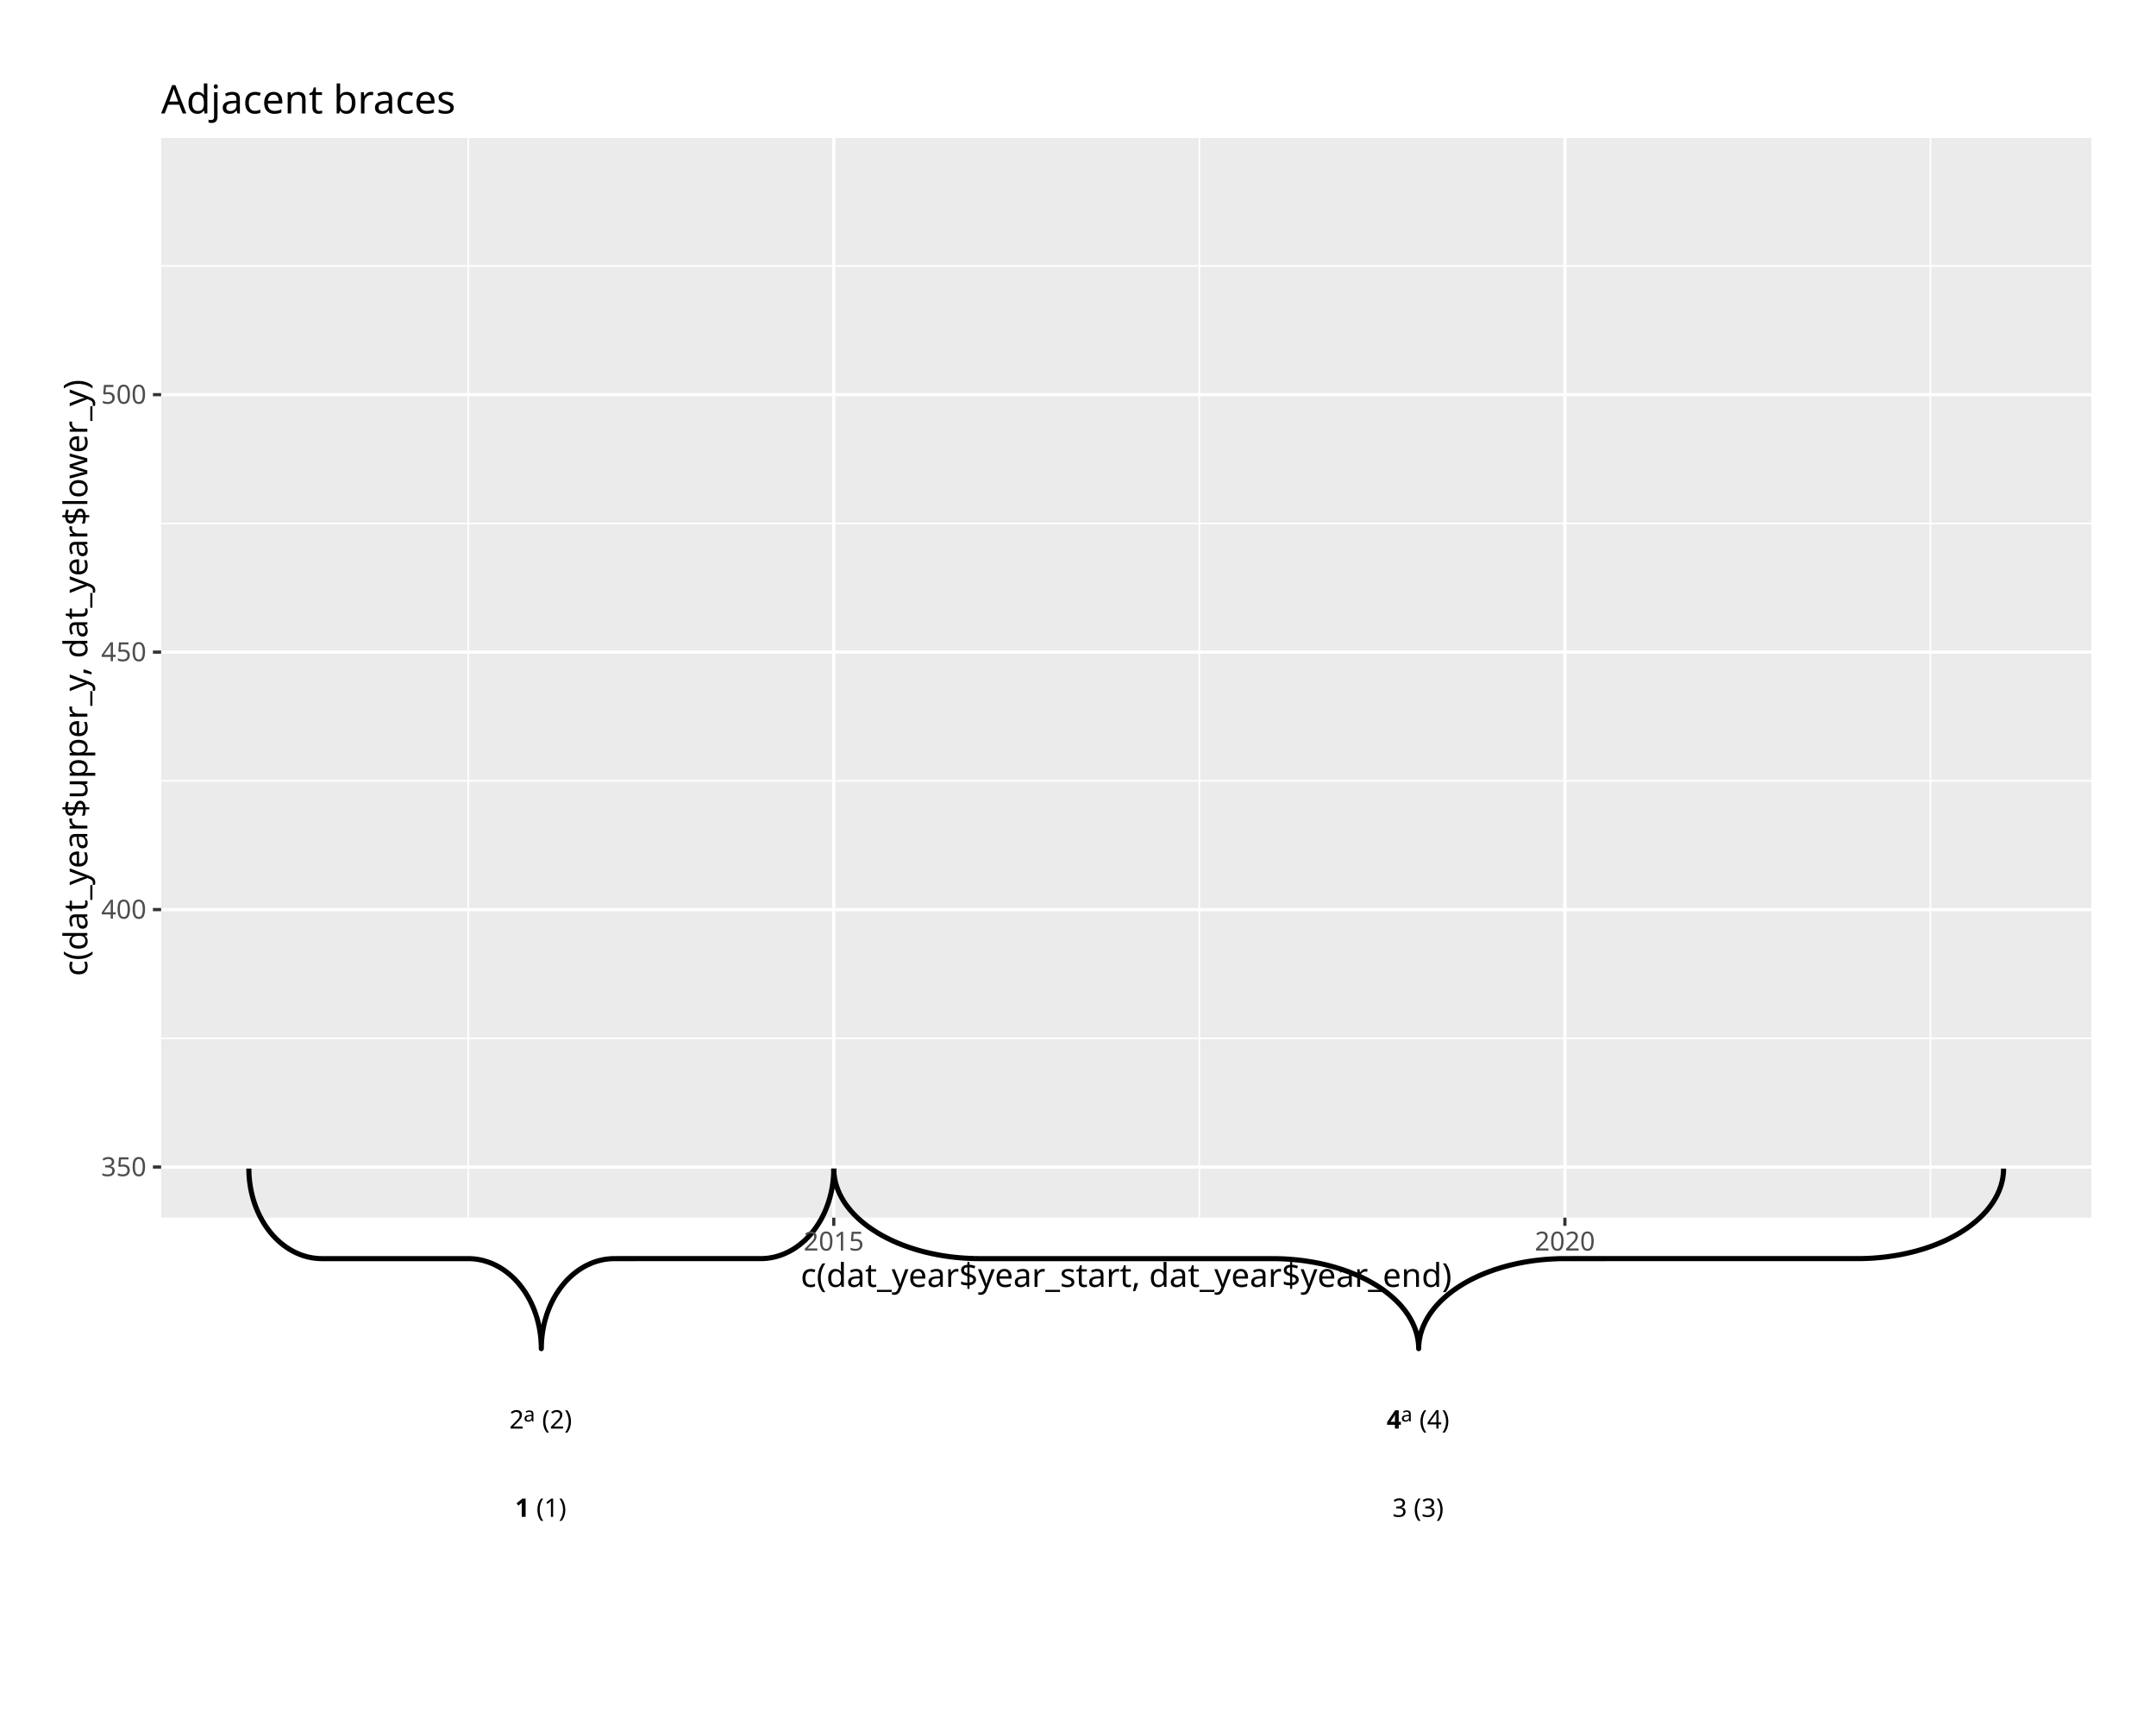
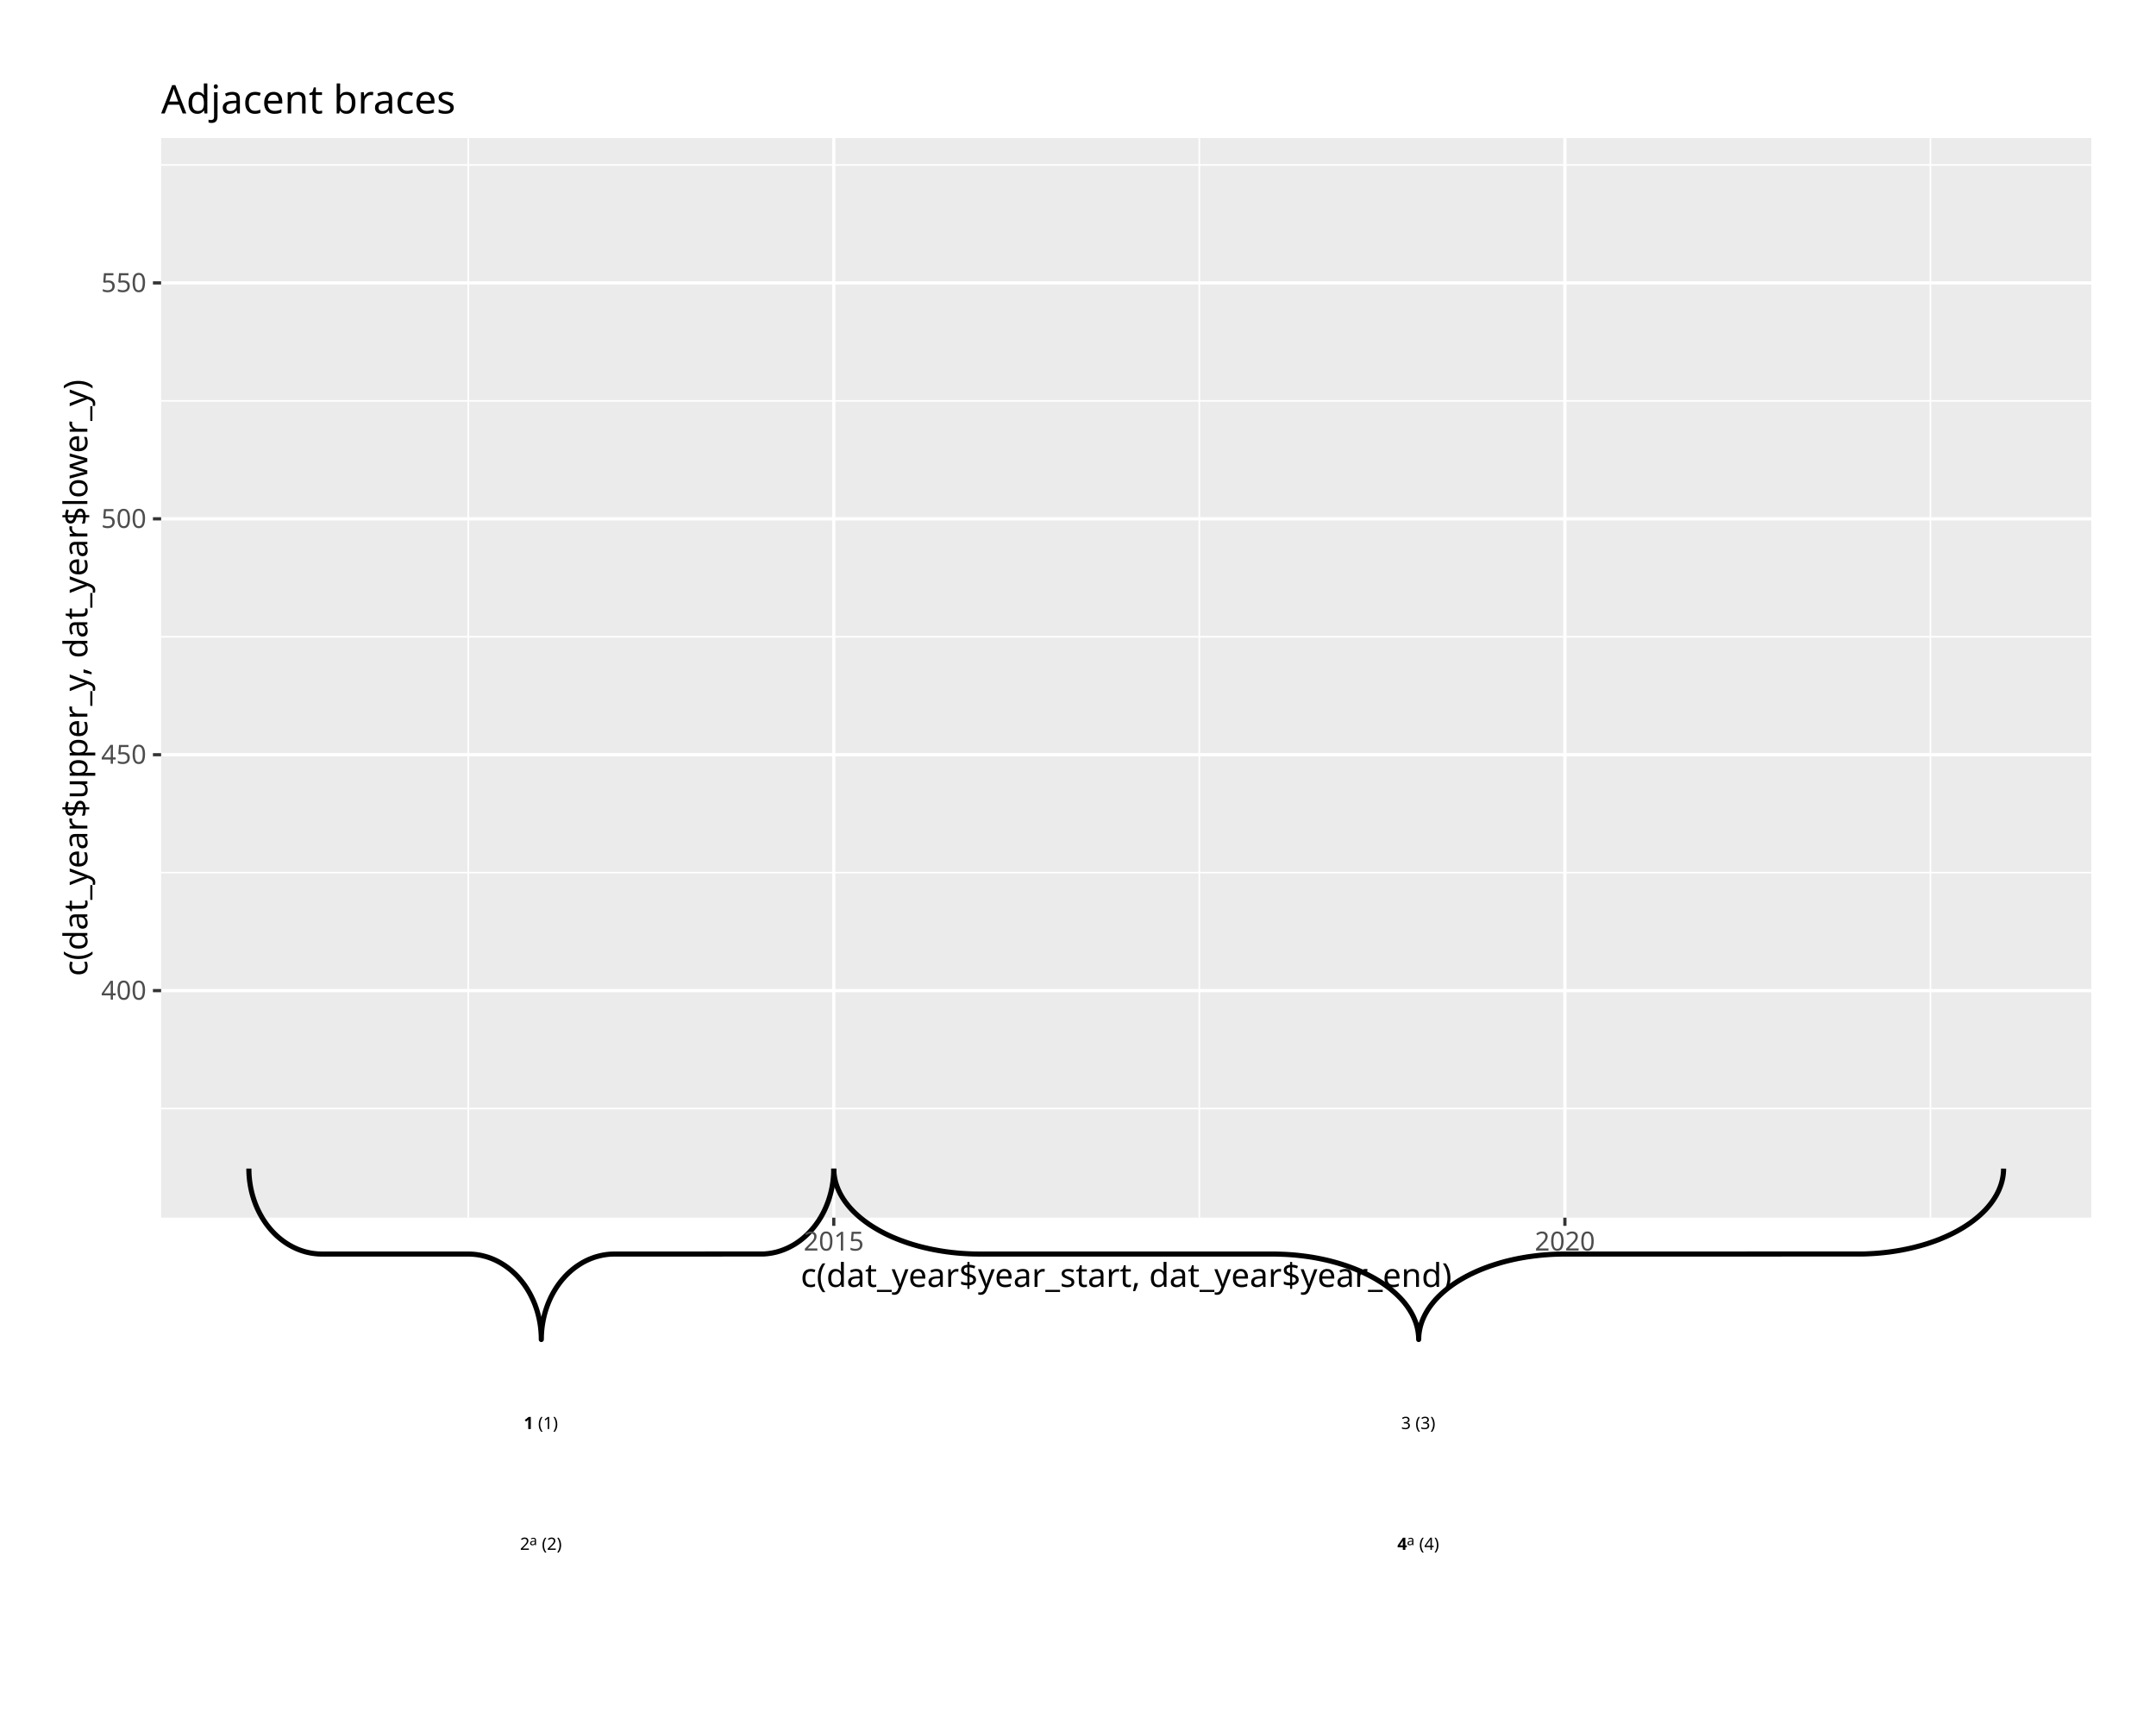
<svg xmlns="http://www.w3.org/2000/svg" class="svglite" data-engine-version="2.0" width="720.00pt" height="576.00pt" viewBox="0 0 720.00 576.00">
  <defs>
    <style type="text/css">
    .svglite line, .svglite polyline, .svglite polygon, .svglite path, .svglite rect, .svglite circle {
      fill: none;
      stroke: #000000;
      stroke-linecap: round;
      stroke-linejoin: round;
      stroke-miterlimit: 10.00;
    }
  </style>
  </defs>
  <rect width="100%" height="100%" style="stroke: none; fill: #FFFFFF;" />
  <defs>
    <clipPath id="cpMC4wMHw3MjAuMDB8MC4wMHw1NzYuMDA=">
      <rect x="0.00" y="0.00" width="720.00" height="576.00" />
    </clipPath>
  </defs>
  <g clip-path="url(#cpMC4wMHw3MjAuMDB8MC4wMHw1NzYuMDA=)">
    <rect x="-0" y="0.00" width="720.00" height="576.00" style="stroke-width: 1.07; stroke: #FFFFFF; fill: #FFFFFF;" />
    <rect x="53.81" y="46.10" width="644.59" height="360.49" style="stroke-width: 1.07; stroke: none; fill: #EBEBEB;" />
-     <polyline points="53.81,346.71 698.40,346.71 " style="stroke-width: 0.53; stroke: #FFFFFF; stroke-linecap: butt;" />
-     <polyline points="53.81,260.74 698.40,260.74 " style="stroke-width: 0.53; stroke: #FFFFFF; stroke-linecap: butt;" />
-     <polyline points="53.81,174.77 698.40,174.77 " style="stroke-width: 0.53; stroke: #FFFFFF; stroke-linecap: butt;" />
-     <polyline points="53.81,88.80 698.40,88.80 " style="stroke-width: 0.53; stroke: #FFFFFF; stroke-linecap: butt;" />
+     <polyline points="53.81,370.16 698.40,370.16 " style="stroke-width: 0.53; stroke: #FFFFFF; stroke-linecap: butt;" />
+     <polyline points="53.81,291.39 698.40,291.39 " style="stroke-width: 0.53; stroke: #FFFFFF; stroke-linecap: butt;" />
+     <polyline points="53.81,212.62 698.40,212.62 " style="stroke-width: 0.53; stroke: #FFFFFF; stroke-linecap: butt;" />
+     <polyline points="53.81,133.85 698.40,133.85 " style="stroke-width: 0.53; stroke: #FFFFFF; stroke-linecap: butt;" />
+     <polyline points="53.81,55.09 698.40,55.09 " style="stroke-width: 0.53; stroke: #FFFFFF; stroke-linecap: butt;" />
    <polyline points="156.36,406.59 156.36,46.10 " style="stroke-width: 0.53; stroke: #FFFFFF; stroke-linecap: butt;" />
    <polyline points="400.52,406.59 400.52,46.10 " style="stroke-width: 0.53; stroke: #FFFFFF; stroke-linecap: butt;" />
    <polyline points="644.68,406.59 644.68,46.10 " style="stroke-width: 0.53; stroke: #FFFFFF; stroke-linecap: butt;" />
-     <polyline points="53.81,389.69 698.40,389.69 " style="stroke-width: 1.07; stroke: #FFFFFF; stroke-linecap: butt;" />
-     <polyline points="53.81,303.72 698.40,303.72 " style="stroke-width: 1.07; stroke: #FFFFFF; stroke-linecap: butt;" />
-     <polyline points="53.81,217.75 698.40,217.75 " style="stroke-width: 1.07; stroke: #FFFFFF; stroke-linecap: butt;" />
-     <polyline points="53.81,131.78 698.40,131.78 " style="stroke-width: 1.07; stroke: #FFFFFF; stroke-linecap: butt;" />
+     <polyline points="53.81,330.78 698.40,330.78 " style="stroke-width: 1.07; stroke: #FFFFFF; stroke-linecap: butt;" />
+     <polyline points="53.81,252.01 698.40,252.01 " style="stroke-width: 1.07; stroke: #FFFFFF; stroke-linecap: butt;" />
+     <polyline points="53.81,173.24 698.40,173.24 " style="stroke-width: 1.07; stroke: #FFFFFF; stroke-linecap: butt;" />
+     <polyline points="53.81,94.47 698.40,94.47 " style="stroke-width: 1.07; stroke: #FFFFFF; stroke-linecap: butt;" />
    <polyline points="278.44,406.59 278.44,46.10 " style="stroke-width: 1.07; stroke: #FFFFFF; stroke-linecap: butt;" />
    <polyline points="522.60,406.59 522.60,46.10 " style="stroke-width: 1.07; stroke: #FFFFFF; stroke-linecap: butt;" />
-     <polyline points="83.11,390.21 83.11,390.68 83.14,391.63 83.18,392.58 83.26,393.52 83.35,394.46 83.48,395.40 83.62,396.33 83.79,397.26 83.98,398.18 84.20,399.09 84.44,399.99 84.70,400.88 84.99,401.77 85.29,402.64 85.62,403.49 85.97,404.34 86.35,405.17 86.74,405.99 87.16,406.79 87.59,407.57 88.05,408.33 88.52,409.08 89.01,409.81 89.53,410.52 90.06,411.21 90.60,411.88 91.17,412.53 91.75,413.15 92.34,413.75 92.96,414.33 93.58,414.89 94.22,415.42 94.87,415.92 95.54,416.40 96.22,416.85 96.91,417.28 97.61,417.68 98.31,418.05 99.03,418.39 99.76,418.71 100.49,419.00 101.24,419.26 101.98,419.49 102.74,419.69 103.50,419.86 104.26,420.00 105.02,420.11 105.79,420.19 106.56,420.25 107.33,420.27 156.94,420.28 157.71,420.32 158.47,420.38 159.24,420.48 160.01,420.61 160.77,420.76 161.52,420.95 162.27,421.17 163.02,421.41 163.76,421.68 164.49,421.98 165.21,422.31 165.92,422.67 166.63,423.06 167.32,423.47 168.00,423.91 168.68,424.38 169.34,424.87 169.98,425.39 170.62,425.93 171.23,426.49 171.84,427.08 172.43,427.70 173.00,428.33 173.55,428.99 174.09,429.67 174.61,430.37 175.12,431.09 175.60,431.83 176.07,432.59 176.51,433.36 176.94,434.15 177.34,434.96 177.72,435.78 178.09,436.62 178.43,437.47 178.75,438.34 179.04,439.21 179.32,440.10 179.57,441.00 179.79,441.90 180.00,442.82 180.18,443.74 180.34,444.67 180.47,445.61 180.58,446.55 180.66,447.49 180.72,448.44 180.76,449.38 180.77,450.33 180.77,450.33 180.78,449.86 180.80,448.91 180.85,447.96 180.92,447.02 181.02,446.08 181.14,445.14 181.29,444.21 181.46,443.28 181.65,442.36 181.86,441.45 182.10,440.55 182.37,439.66 182.65,438.77 182.96,437.90 183.29,437.05 183.64,436.20 184.01,435.37 184.41,434.55 184.82,433.75 185.26,432.97 185.71,432.20 186.19,431.46 186.68,430.73 187.19,430.02 187.72,429.33 188.27,428.66 188.83,428.01 189.41,427.39 190.01,426.79 190.62,426.21 191.25,425.65 191.89,425.12 192.54,424.62 193.21,424.14 193.88,423.69 194.57,423.26 195.27,422.86 195.98,422.49 196.70,422.15 197.43,421.83 198.16,421.54 198.90,421.28 199.65,421.05 200.40,420.85 201.16,420.68 201.92,420.54 202.69,420.43 203.46,420.35 204.23,420.29 205.00,420.27 254.60,420.26 255.37,420.22 256.14,420.16 256.91,420.06 257.67,419.93 258.43,419.78 259.19,419.59 259.94,419.37 260.68,419.13 261.42,418.86 262.15,418.55 262.87,418.22 263.59,417.87 264.29,417.48 264.99,417.07 265.67,416.63 266.34,416.16 267.00,415.67 267.65,415.15 268.28,414.61 268.90,414.05 269.50,413.45 270.09,412.84 270.66,412.21 271.22,411.55 271.76,410.87 272.28,410.17 272.78,409.45 273.27,408.71 273.73,407.95 274.18,407.18 274.60,406.39 275.01,405.58 275.39,404.76 275.75,403.92 276.09,403.07 276.41,402.20 276.71,401.33 276.98,400.44 277.23,399.54 277.46,398.63 277.66,397.72 277.85,396.80 278.00,395.87 278.14,394.93 278.24,393.99 278.33,393.05 278.39,392.10 278.43,391.16 278.44,390.21 278.44,390.21 " style="stroke-width: 1.71; stroke-linecap: butt;" />
-     <polyline points="278.44,390.21 278.45,390.68 278.49,391.63 278.59,392.58 278.74,393.52 278.93,394.46 279.17,395.40 279.46,396.33 279.80,397.26 280.19,398.18 280.62,399.09 281.10,399.99 281.62,400.88 282.19,401.77 282.81,402.64 283.47,403.49 284.17,404.34 284.92,405.17 285.71,405.99 286.54,406.79 287.41,407.57 288.32,408.33 289.27,409.08 290.25,409.81 291.28,410.52 292.34,411.21 293.43,411.88 294.56,412.53 295.72,413.15 296.91,413.75 298.13,414.33 299.39,414.89 300.66,415.42 301.97,415.92 303.30,416.40 304.66,416.85 306.03,417.28 307.43,417.68 308.85,418.05 310.29,418.39 311.74,418.71 313.21,419.00 314.69,419.26 316.19,419.49 317.70,419.69 319.21,419.86 320.74,420.00 322.27,420.11 323.81,420.19 325.34,420.25 326.89,420.27 426.09,420.28 427.63,420.32 429.17,420.38 430.71,420.48 432.23,420.61 433.75,420.76 435.27,420.95 436.77,421.17 438.26,421.41 439.73,421.68 441.20,421.98 442.64,422.31 444.07,422.67 445.48,423.06 446.87,423.47 448.23,423.91 449.58,424.38 450.89,424.87 452.19,425.39 453.45,425.93 454.69,426.49 455.90,427.08 457.07,427.70 458.22,428.33 459.33,428.99 460.41,429.67 461.45,430.37 462.45,431.09 463.42,431.83 464.35,432.59 465.24,433.36 466.09,434.15 466.90,434.96 467.67,435.78 468.39,436.62 469.08,437.47 469.71,438.34 470.31,439.21 470.85,440.10 471.36,441.00 471.81,441.90 472.22,442.82 472.58,443.74 472.90,444.67 473.16,445.61 473.38,446.55 473.55,447.49 473.67,448.44 473.75,449.38 473.77,450.33 473.77,450.33 473.78,449.86 473.82,448.91 473.92,447.96 474.07,447.02 474.26,446.08 474.50,445.14 474.79,444.21 475.13,443.28 475.52,442.36 475.95,441.45 476.43,440.55 476.95,439.66 477.52,438.77 478.14,437.90 478.80,437.05 479.50,436.20 480.25,435.37 481.04,434.55 481.87,433.75 482.74,432.97 483.65,432.20 484.60,431.46 485.58,430.73 486.61,430.02 487.67,429.33 488.76,428.66 489.89,428.01 491.05,427.39 492.24,426.79 493.46,426.21 494.72,425.65 496.00,425.12 497.30,424.62 498.63,424.14 499.99,423.69 501.37,423.26 502.76,422.86 504.18,422.49 505.62,422.15 507.07,421.83 508.54,421.54 510.03,421.28 511.52,421.05 513.03,420.85 514.54,420.68 516.07,420.54 517.60,420.43 519.14,420.35 520.68,420.29 522.22,420.27 621.42,420.26 622.96,420.22 624.50,420.16 626.04,420.06 627.56,419.93 629.08,419.78 630.60,419.59 632.10,419.37 633.59,419.13 635.06,418.86 636.53,418.55 637.97,418.22 639.40,417.87 640.81,417.48 642.20,417.07 643.56,416.63 644.91,416.16 646.22,415.67 647.52,415.15 648.78,414.61 650.02,414.05 651.23,413.45 652.40,412.84 653.55,412.21 654.66,411.55 655.74,410.87 656.78,410.17 657.79,409.45 658.75,408.71 659.68,407.95 660.57,407.18 661.42,406.39 662.23,405.58 663.00,404.76 663.73,403.92 664.41,403.07 665.04,402.20 665.64,401.33 666.18,400.44 666.69,399.54 667.14,398.63 667.55,397.72 667.91,396.80 668.23,395.87 668.49,394.93 668.71,393.99 668.88,393.05 669.00,392.10 669.08,391.16 669.10,390.21 669.10,390.21 " style="stroke-width: 1.71; stroke-linecap: butt;" />
-     <text x="172.00" y="506.50" style="font-size: 8.54px; font-weight: bold; font-family: sans;" textLength="4.75px" lengthAdjust="spacingAndGlyphs">1</text>
-     <text x="179.12" y="506.50" style="font-size: 8.54px; font-family: sans;" textLength="10.43px" lengthAdjust="spacingAndGlyphs">(1)</text>
-     <text x="170.10" y="477.02" style="font-size: 8.54px; font-family: sans;" textLength="4.75px" lengthAdjust="spacingAndGlyphs">2</text>
-     <text x="174.85" y="474.67" style="font-size: 6.83px; font-family: sans;" textLength="3.80px" lengthAdjust="spacingAndGlyphs">a</text>
-     <text x="181.02" y="477.02" style="font-size: 8.54px; font-family: sans;" textLength="10.43px" lengthAdjust="spacingAndGlyphs">(2)</text>
-     <text x="464.99" y="506.50" style="font-size: 8.54px; font-family: sans;" textLength="4.75px" lengthAdjust="spacingAndGlyphs">3</text>
-     <text x="472.11" y="506.50" style="font-size: 8.54px; font-family: sans;" textLength="10.43px" lengthAdjust="spacingAndGlyphs">(3)</text>
-     <text x="463.09" y="477.02" style="font-size: 8.54px; font-weight: bold; font-family: sans;" textLength="4.75px" lengthAdjust="spacingAndGlyphs">4</text>
-     <text x="467.84" y="474.67" style="font-size: 6.83px; font-family: sans;" textLength="3.80px" lengthAdjust="spacingAndGlyphs">a</text>
-     <text x="474.01" y="477.02" style="font-size: 8.54px; font-family: sans;" textLength="10.43px" lengthAdjust="spacingAndGlyphs">(4)</text>
-     <text x="48.88" y="392.72" text-anchor="end" style="font-size: 8.80px; fill: #4D4D4D; font-family: sans;" textLength="14.68px" lengthAdjust="spacingAndGlyphs">350</text>
-     <text x="48.88" y="306.75" text-anchor="end" style="font-size: 8.80px; fill: #4D4D4D; font-family: sans;" textLength="14.68px" lengthAdjust="spacingAndGlyphs">400</text>
-     <text x="48.88" y="220.78" text-anchor="end" style="font-size: 8.80px; fill: #4D4D4D; font-family: sans;" textLength="14.68px" lengthAdjust="spacingAndGlyphs">450</text>
-     <text x="48.88" y="134.81" text-anchor="end" style="font-size: 8.80px; fill: #4D4D4D; font-family: sans;" textLength="14.68px" lengthAdjust="spacingAndGlyphs">500</text>
-     <polyline points="51.07,389.69 53.81,389.69 " style="stroke-width: 1.07; stroke: #333333; stroke-linecap: butt;" />
-     <polyline points="51.07,303.72 53.81,303.72 " style="stroke-width: 1.07; stroke: #333333; stroke-linecap: butt;" />
-     <polyline points="51.07,217.75 53.81,217.75 " style="stroke-width: 1.07; stroke: #333333; stroke-linecap: butt;" />
-     <polyline points="51.07,131.78 53.81,131.78 " style="stroke-width: 1.07; stroke: #333333; stroke-linecap: butt;" />
+     <polyline points="83.11,390.21 83.11,390.66 83.14,391.56 83.18,392.46 83.26,393.35 83.35,394.25 83.48,395.14 83.62,396.02 83.79,396.90 83.98,397.77 84.20,398.64 84.44,399.49 84.70,400.34 84.99,401.18 85.29,402.00 85.62,402.82 85.97,403.62 86.35,404.41 86.74,405.18 87.16,405.94 87.59,406.69 88.05,407.41 88.52,408.12 89.01,408.82 89.53,409.49 90.06,410.14 90.60,410.78 91.17,411.39 91.75,411.99 92.34,412.56 92.96,413.11 93.58,413.63 94.22,414.13 94.87,414.61 95.54,415.07 96.22,415.50 96.91,415.90 97.61,416.28 98.31,416.63 99.03,416.96 99.76,417.26 100.49,417.53 101.24,417.78 101.98,418.00 102.74,418.19 103.50,418.35 104.26,418.49 105.02,418.59 105.79,418.67 106.56,418.72 107.33,418.74 156.94,418.75 157.71,418.79 158.47,418.85 159.24,418.94 160.01,419.06 160.77,419.21 161.52,419.39 162.27,419.59 163.02,419.82 163.76,420.08 164.49,420.37 165.21,420.68 165.92,421.02 166.63,421.39 167.32,421.78 168.00,422.20 168.68,422.64 169.34,423.11 169.98,423.60 170.62,424.11 171.23,424.65 171.84,425.21 172.43,425.79 173.00,426.40 173.55,427.02 174.09,427.67 174.61,428.33 175.12,429.01 175.60,429.71 176.07,430.43 176.51,431.17 176.94,431.92 177.34,432.69 177.72,433.47 178.09,434.26 178.43,435.07 178.75,435.89 179.04,436.72 179.32,437.57 179.57,438.42 179.79,439.28 180.00,440.15 180.18,441.02 180.34,441.90 180.47,442.79 180.58,443.68 180.66,444.58 180.72,445.48 180.76,446.38 180.77,447.28 180.77,447.28 180.78,446.83 180.80,445.93 180.85,445.03 180.92,444.13 181.02,443.24 181.14,442.35 181.29,441.46 181.46,440.58 181.65,439.71 181.86,438.85 182.10,437.99 182.37,437.14 182.65,436.31 182.96,435.48 183.29,434.67 183.64,433.86 184.01,433.07 184.41,432.30 184.82,431.54 185.26,430.80 185.71,430.07 186.19,429.36 186.68,428.67 187.19,427.99 187.72,427.34 188.27,426.71 188.83,426.09 189.41,425.50 190.01,424.93 190.62,424.38 191.25,423.85 191.89,423.35 192.54,422.87 193.21,422.42 193.88,421.99 194.57,421.58 195.27,421.20 195.98,420.85 196.70,420.52 197.43,420.22 198.16,419.95 198.90,419.70 199.65,419.49 200.40,419.30 201.16,419.13 201.92,419.00 202.69,418.89 203.46,418.81 204.23,418.76 205.00,418.74 254.60,418.73 255.37,418.70 256.14,418.63 256.91,418.54 257.67,418.42 258.43,418.27 259.19,418.10 259.94,417.89 260.68,417.66 261.42,417.40 262.15,417.11 262.87,416.80 263.59,416.46 264.29,416.09 264.99,415.70 265.67,415.29 266.34,414.84 267.00,414.38 267.65,413.89 268.28,413.37 268.90,412.83 269.50,412.27 270.09,411.69 270.66,411.09 271.22,410.46 271.76,409.82 272.28,409.15 272.78,408.47 273.27,407.77 273.73,407.05 274.18,406.32 274.60,405.56 275.01,404.80 275.39,404.02 275.75,403.22 276.09,402.41 276.41,401.59 276.71,400.76 276.98,399.92 277.23,399.07 277.46,398.21 277.66,397.34 277.85,396.46 278.00,395.58 278.14,394.69 278.24,393.80 278.33,392.91 278.39,392.01 278.43,391.11 278.44,390.21 278.44,390.21 " style="stroke-width: 1.71; stroke-linecap: butt;" />
+     <polyline points="278.44,390.21 278.45,390.66 278.49,391.56 278.59,392.46 278.74,393.35 278.93,394.25 279.17,395.14 279.46,396.02 279.80,396.90 280.19,397.77 280.62,398.64 281.10,399.49 281.62,400.34 282.19,401.18 282.81,402.00 283.47,402.82 284.17,403.62 284.92,404.41 285.71,405.18 286.54,405.94 287.41,406.69 288.32,407.41 289.27,408.12 290.25,408.82 291.28,409.49 292.34,410.14 293.43,410.78 294.56,411.39 295.72,411.99 296.91,412.56 298.13,413.11 299.39,413.63 300.66,414.13 301.97,414.61 303.30,415.07 304.66,415.50 306.03,415.90 307.43,416.28 308.85,416.63 310.29,416.96 311.74,417.26 313.21,417.53 314.69,417.78 316.19,418.00 317.70,418.19 319.21,418.35 320.74,418.49 322.27,418.59 323.81,418.67 325.34,418.72 326.89,418.74 426.09,418.75 427.63,418.79 429.17,418.85 430.71,418.94 432.23,419.06 433.75,419.21 435.27,419.39 436.77,419.59 438.26,419.82 439.73,420.08 441.20,420.37 442.64,420.68 444.07,421.02 445.48,421.39 446.87,421.78 448.23,422.20 449.58,422.64 450.89,423.11 452.19,423.60 453.45,424.11 454.69,424.65 455.90,425.21 457.07,425.79 458.22,426.40 459.33,427.02 460.41,427.67 461.45,428.33 462.45,429.01 463.42,429.71 464.35,430.43 465.24,431.17 466.09,431.92 466.90,432.69 467.67,433.47 468.39,434.26 469.08,435.07 469.71,435.89 470.31,436.72 470.85,437.57 471.36,438.42 471.81,439.28 472.22,440.15 472.58,441.02 472.90,441.90 473.16,442.79 473.38,443.68 473.55,444.58 473.67,445.48 473.75,446.38 473.77,447.28 473.77,447.28 473.78,446.83 473.82,445.93 473.92,445.03 474.07,444.13 474.26,443.24 474.50,442.35 474.79,441.46 475.13,440.58 475.52,439.71 475.95,438.85 476.43,437.99 476.95,437.14 477.52,436.31 478.14,435.48 478.80,434.67 479.50,433.86 480.25,433.07 481.04,432.30 481.87,431.54 482.74,430.80 483.65,430.07 484.60,429.36 485.58,428.67 486.61,427.99 487.67,427.34 488.76,426.71 489.89,426.09 491.05,425.50 492.24,424.93 493.46,424.38 494.72,423.85 496.00,423.35 497.30,422.87 498.63,422.42 499.99,421.99 501.37,421.58 502.76,421.20 504.18,420.85 505.62,420.52 507.07,420.22 508.54,419.95 510.03,419.70 511.52,419.49 513.03,419.30 514.54,419.13 516.07,419.00 517.60,418.89 519.14,418.81 520.68,418.76 522.22,418.74 621.42,418.73 622.96,418.70 624.50,418.63 626.04,418.54 627.56,418.42 629.08,418.27 630.60,418.10 632.10,417.89 633.59,417.66 635.06,417.40 636.53,417.11 637.97,416.80 639.40,416.46 640.81,416.09 642.20,415.70 643.56,415.29 644.91,414.84 646.22,414.38 647.52,413.89 648.78,413.37 650.02,412.83 651.23,412.27 652.40,411.69 653.55,411.09 654.66,410.46 655.74,409.82 656.78,409.15 657.79,408.47 658.75,407.77 659.68,407.05 660.57,406.32 661.42,405.56 662.23,404.80 663.00,404.02 663.73,403.22 664.41,402.41 665.04,401.59 665.64,400.76 666.18,399.92 666.69,399.07 667.14,398.21 667.55,397.34 667.91,396.46 668.23,395.58 668.49,394.69 668.71,393.80 668.88,392.91 669.00,392.01 669.08,391.11 669.10,390.21 669.10,390.21 " style="stroke-width: 1.71; stroke-linecap: butt;" />
+     <text x="174.92" y="477.18" style="font-size: 5.69px; font-weight: bold; font-family: sans;" textLength="3.17px" lengthAdjust="spacingAndGlyphs">1</text>
+     <text x="179.67" y="477.18" style="font-size: 5.69px; font-family: sans;" textLength="6.95px" lengthAdjust="spacingAndGlyphs">(1)</text>
+     <text x="173.66" y="517.52" style="font-size: 5.69px; font-family: sans;" textLength="3.17px" lengthAdjust="spacingAndGlyphs">2</text>
+     <text x="176.82" y="515.96" style="font-size: 4.55px; font-family: sans;" textLength="2.53px" lengthAdjust="spacingAndGlyphs">a</text>
+     <text x="180.94" y="517.52" style="font-size: 5.69px; font-family: sans;" textLength="6.95px" lengthAdjust="spacingAndGlyphs">(2)</text>
+     <text x="467.92" y="477.18" style="font-size: 5.69px; font-family: sans;" textLength="3.17px" lengthAdjust="spacingAndGlyphs">3</text>
+     <text x="472.67" y="477.18" style="font-size: 5.69px; font-family: sans;" textLength="6.95px" lengthAdjust="spacingAndGlyphs">(3)</text>
+     <text x="466.65" y="517.52" style="font-size: 5.69px; font-weight: bold; font-family: sans;" textLength="3.17px" lengthAdjust="spacingAndGlyphs">4</text>
+     <text x="469.82" y="515.96" style="font-size: 4.55px; font-family: sans;" textLength="2.53px" lengthAdjust="spacingAndGlyphs">a</text>
+     <text x="473.93" y="517.52" style="font-size: 5.69px; font-family: sans;" textLength="6.95px" lengthAdjust="spacingAndGlyphs">(4)</text>
+     <text x="48.88" y="333.80" text-anchor="end" style="font-size: 8.80px; fill: #4D4D4D; font-family: sans;" textLength="14.68px" lengthAdjust="spacingAndGlyphs">400</text>
+     <text x="48.88" y="255.03" text-anchor="end" style="font-size: 8.80px; fill: #4D4D4D; font-family: sans;" textLength="14.68px" lengthAdjust="spacingAndGlyphs">450</text>
+     <text x="48.88" y="176.27" text-anchor="end" style="font-size: 8.80px; fill: #4D4D4D; font-family: sans;" textLength="14.68px" lengthAdjust="spacingAndGlyphs">500</text>
+     <text x="48.88" y="97.50" text-anchor="end" style="font-size: 8.80px; fill: #4D4D4D; font-family: sans;" textLength="14.68px" lengthAdjust="spacingAndGlyphs">550</text>
+     <polyline points="51.07,330.78 53.81,330.78 " style="stroke-width: 1.07; stroke: #333333; stroke-linecap: butt;" />
+     <polyline points="51.07,252.01 53.81,252.01 " style="stroke-width: 1.07; stroke: #333333; stroke-linecap: butt;" />
+     <polyline points="51.07,173.24 53.81,173.24 " style="stroke-width: 1.07; stroke: #333333; stroke-linecap: butt;" />
+     <polyline points="51.07,94.47 53.81,94.47 " style="stroke-width: 1.07; stroke: #333333; stroke-linecap: butt;" />
    <polyline points="278.44,409.33 278.44,406.59 " style="stroke-width: 1.07; stroke: #333333; stroke-linecap: butt;" />
    <polyline points="522.60,409.33 522.60,406.59 " style="stroke-width: 1.07; stroke: #333333; stroke-linecap: butt;" />
    <text x="278.44" y="417.58" text-anchor="middle" style="font-size: 8.80px; fill: #4D4D4D; font-family: sans;" textLength="19.58px" lengthAdjust="spacingAndGlyphs">2015</text>
    <text x="522.60" y="417.58" text-anchor="middle" style="font-size: 8.80px; fill: #4D4D4D; font-family: sans;" textLength="19.58px" lengthAdjust="spacingAndGlyphs">2020</text>
    <text x="376.10" y="429.72" text-anchor="middle" style="font-size: 11.00px; font-family: sans;" textLength="211.60px" lengthAdjust="spacingAndGlyphs">c(dat_year$year_start, dat_year$year_end)</text>
    <text transform="translate(29.17,226.35) rotate(-90)" text-anchor="middle" style="font-size: 11.00px; font-family: sans;" textLength="194.48px" lengthAdjust="spacingAndGlyphs">c(dat_year$upper_y, dat_year$lower_y)</text>
    <text x="53.81" y="37.88" style="font-size: 13.20px; font-family: sans;" textLength="94.68px" lengthAdjust="spacingAndGlyphs">Adjacent braces</text>
  </g>
</svg>
